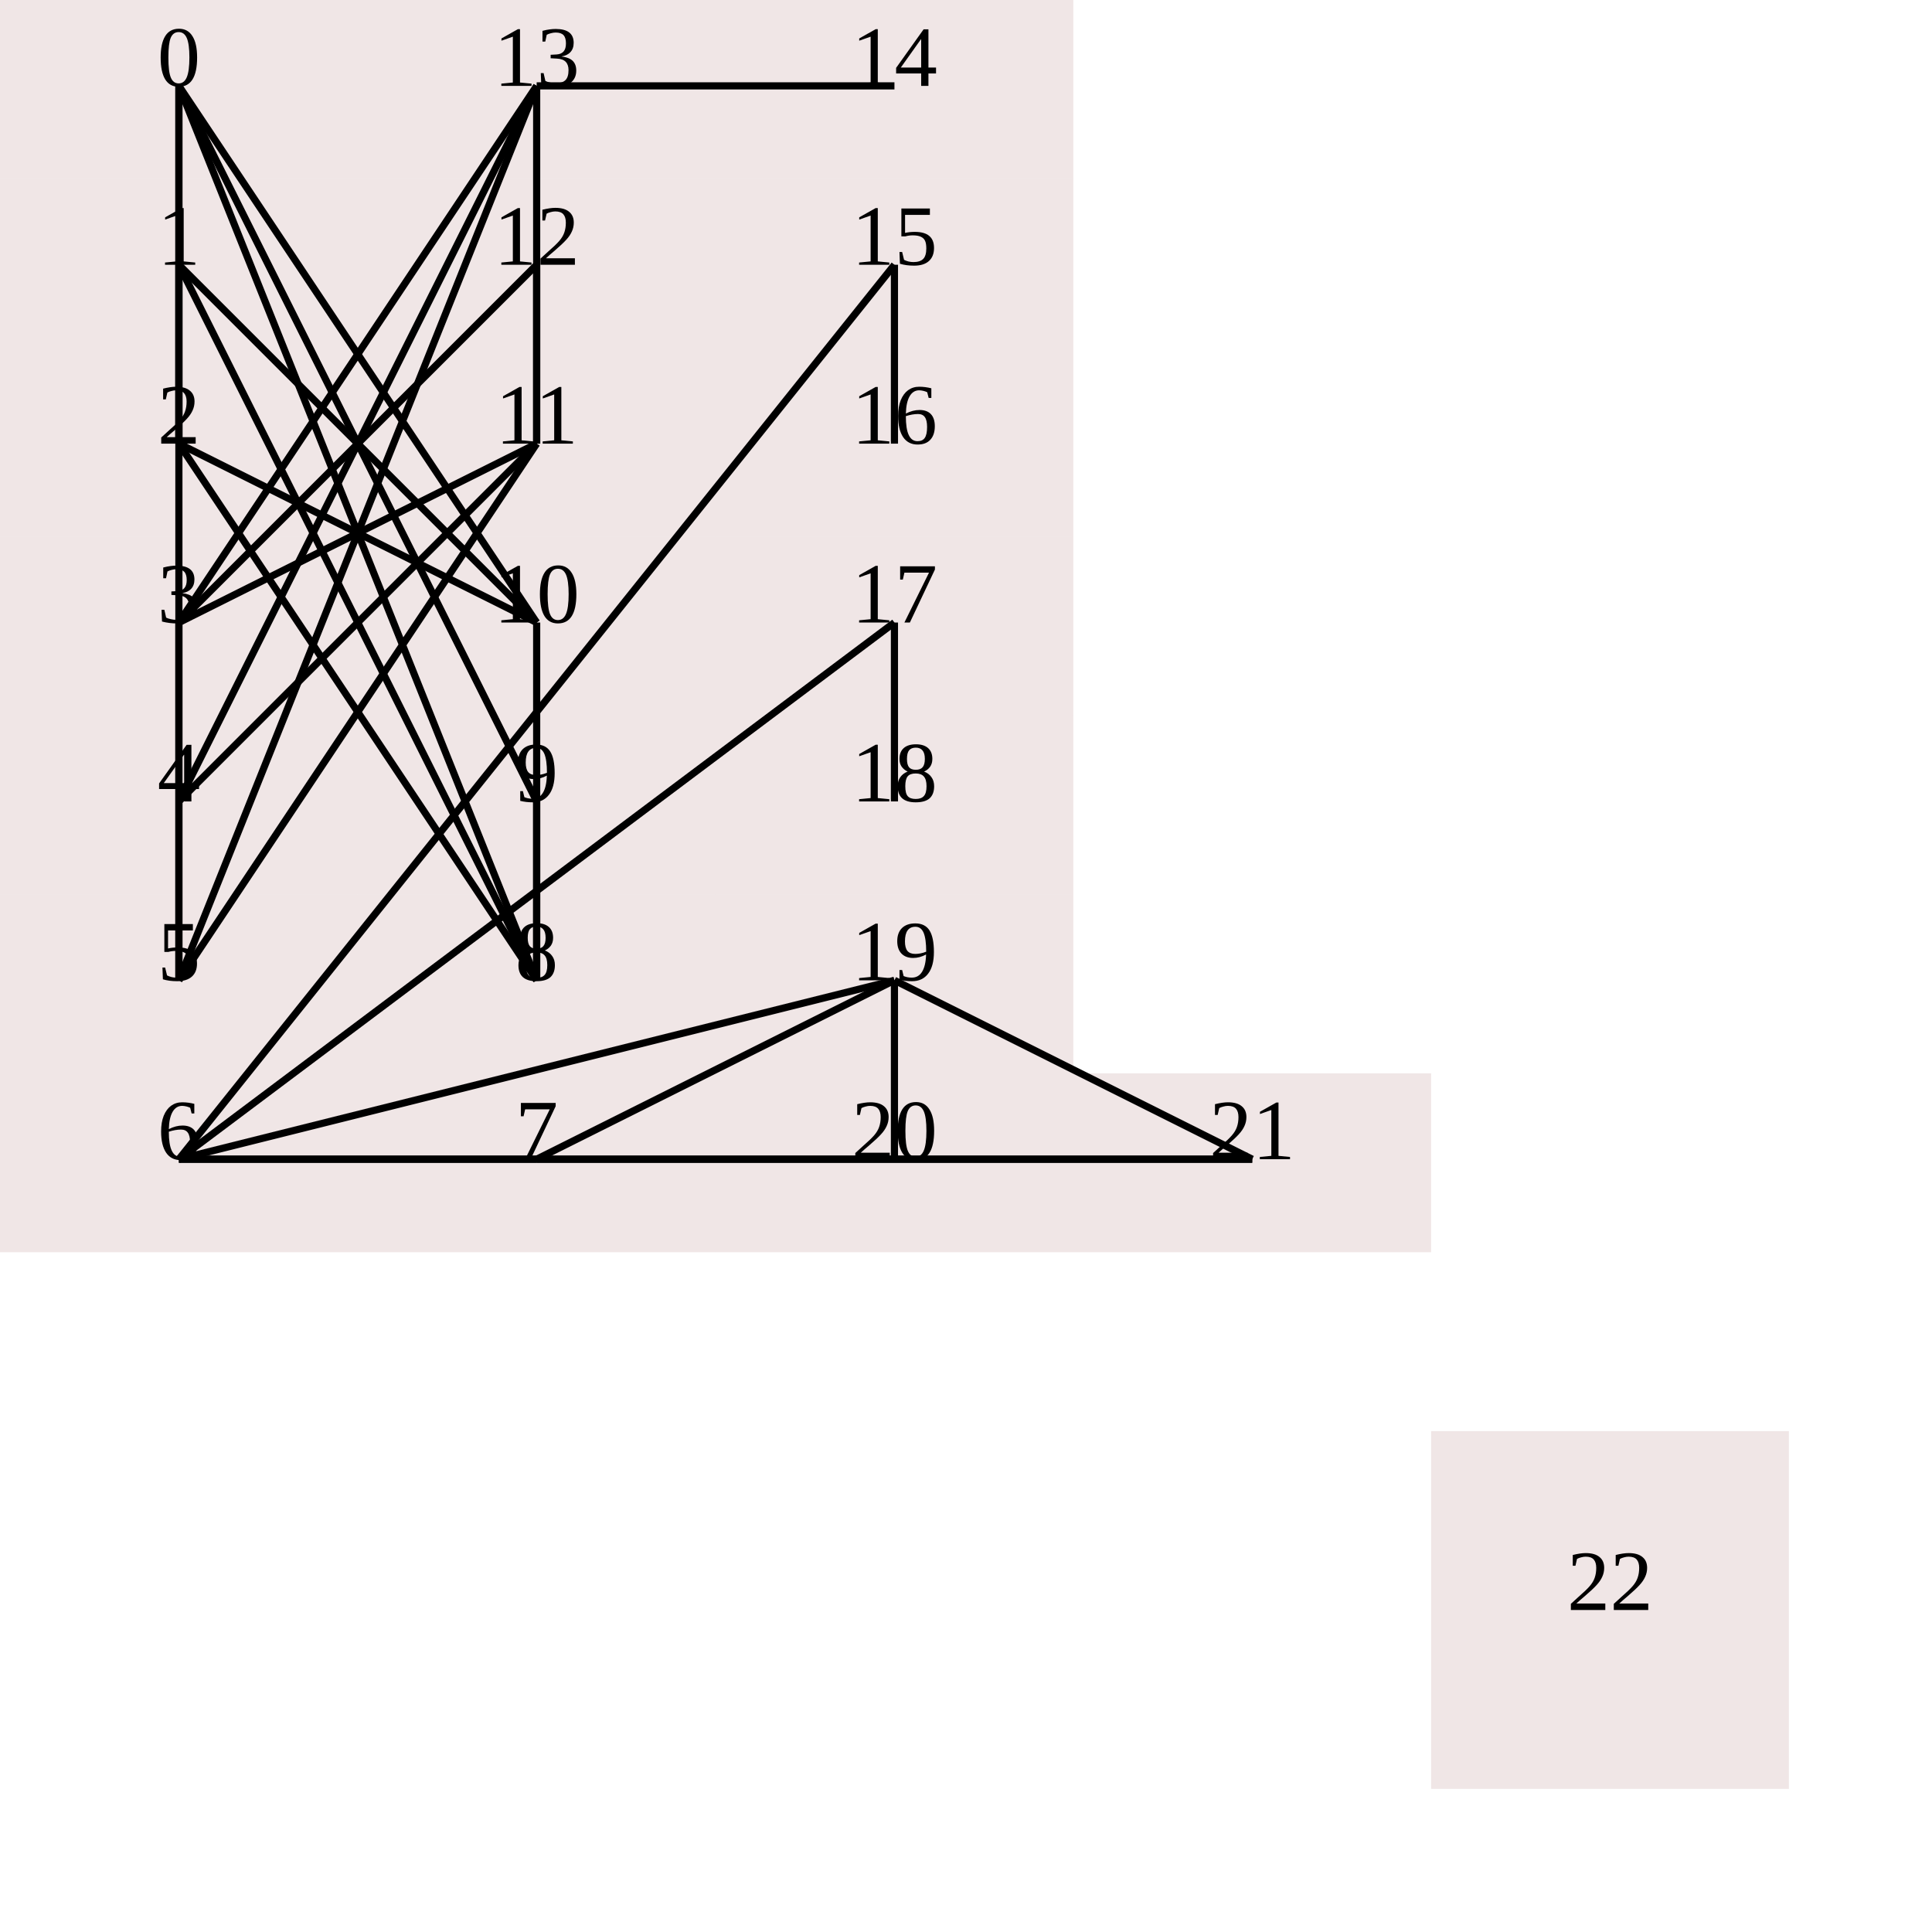
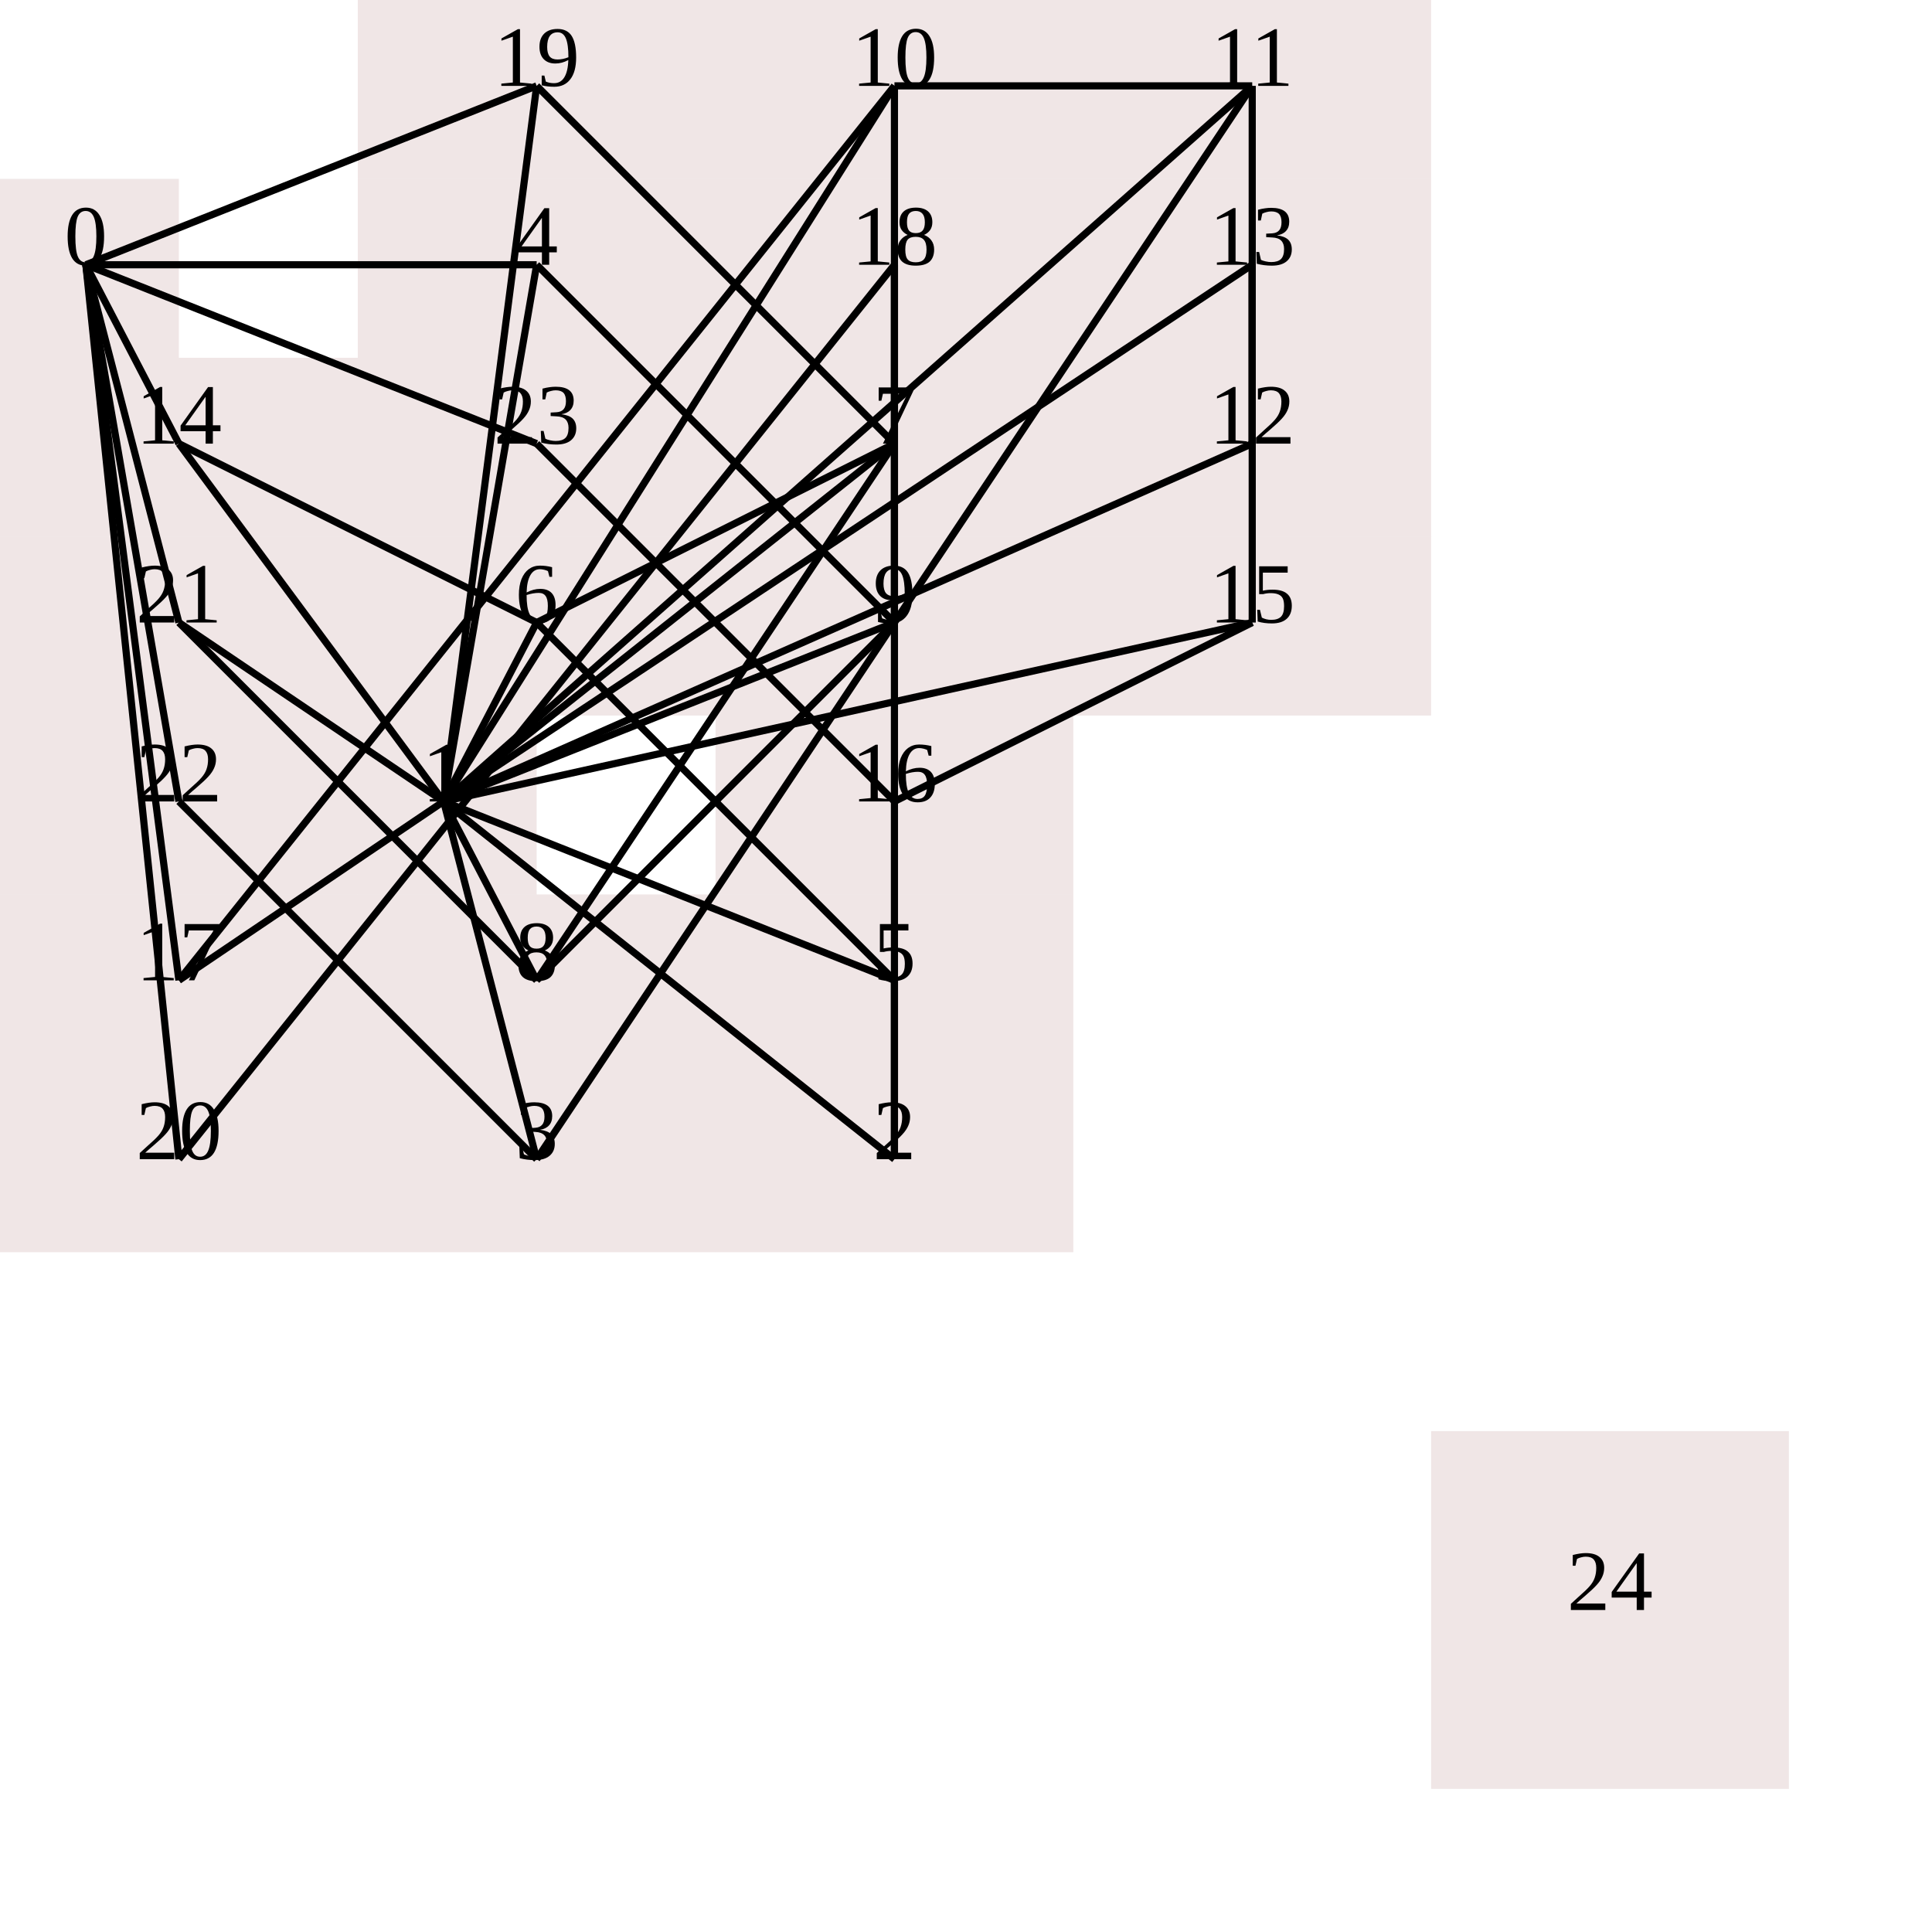
<svg xmlns="http://www.w3.org/2000/svg" width="270" height="270">
  <rect x="0" y="0" width="270" height="270" fill="rgb(255,255,255)" />
-   <rect x="0" y="0" width="225" height="225" fill="rgba(255,255,255,1)" />
-   <rect x="0" y="0" width="50" height="25" fill="rgba(100,0,0,0.1)" />
-   <text x="25" y="12" text-anchor="middle" alignment-baseline="middle" fill="black">0</text>
-   <rect x="0" y="25" width="50" height="25" fill="rgba(100,0,0,0.1)" />
-   <text x="25" y="37" text-anchor="middle" alignment-baseline="middle" fill="black">1</text>
-   <rect x="0" y="50" width="50" height="25" fill="rgba(100,0,0,0.1)" />
-   <text x="25" y="62" text-anchor="middle" alignment-baseline="middle" fill="black">2</text>
-   <rect x="0" y="75" width="50" height="25" fill="rgba(100,0,0,0.1)" />
-   <text x="25" y="87" text-anchor="middle" alignment-baseline="middle" fill="black">3</text>
-   <rect x="0" y="100" width="50" height="25" fill="rgba(100,0,0,0.1)" />
-   <text x="25" y="112" text-anchor="middle" alignment-baseline="middle" fill="black">4</text>
-   <rect x="0" y="125" width="50" height="25" fill="rgba(100,0,0,0.1)" />
-   <text x="25" y="137" text-anchor="middle" alignment-baseline="middle" fill="black">5</text>
-   <rect x="0" y="150" width="50" height="25" fill="rgba(100,0,0,0.1)" />
-   <text x="25" y="162" text-anchor="middle" alignment-baseline="middle" fill="black">6</text>
+   <rect x="0" y="0" width="250" height="250" fill="rgba(255,255,255,1)" />
+   <rect x="0" y="25" width="25" height="25" fill="rgba(100,0,0,0.1)" />
+   <text x="12" y="37" text-anchor="middle" alignment-baseline="middle" fill="black">0</text>
+   <rect x="50" y="100" width="25" height="25" fill="rgba(100,0,0,0.1)" />
+   <text x="62" y="112" text-anchor="middle" alignment-baseline="middle" fill="black">1</text>
+   <rect x="100" y="150" width="50" height="25" fill="rgba(100,0,0,0.1)" />
+   <text x="125" y="162" text-anchor="middle" alignment-baseline="middle" fill="black">2</text>
  <rect x="50" y="150" width="50" height="25" fill="rgba(100,0,0,0.1)" />
-   <text x="75" y="162" text-anchor="middle" alignment-baseline="middle" fill="black">7</text>
+   <text x="75" y="162" text-anchor="middle" alignment-baseline="middle" fill="black">3</text>
+   <rect x="50" y="25" width="50" height="25" fill="rgba(100,0,0,0.1)" />
+   <text x="75" y="37" text-anchor="middle" alignment-baseline="middle" fill="black">4</text>
+   <rect x="100" y="125" width="50" height="25" fill="rgba(100,0,0,0.1)" />
+   <text x="125" y="137" text-anchor="middle" alignment-baseline="middle" fill="black">5</text>
+   <rect x="50" y="75" width="50" height="25" fill="rgba(100,0,0,0.1)" />
+   <text x="75" y="87" text-anchor="middle" alignment-baseline="middle" fill="black">6</text>
+   <rect x="100" y="50" width="50" height="25" fill="rgba(100,0,0,0.1)" />
+   <text x="125" y="62" text-anchor="middle" alignment-baseline="middle" fill="black">7</text>
  <rect x="50" y="125" width="50" height="25" fill="rgba(100,0,0,0.1)" />
  <text x="75" y="137" text-anchor="middle" alignment-baseline="middle" fill="black">8</text>
-   <rect x="50" y="100" width="50" height="25" fill="rgba(100,0,0,0.1)" />
-   <text x="75" y="112" text-anchor="middle" alignment-baseline="middle" fill="black">9</text>
-   <rect x="50" y="75" width="50" height="25" fill="rgba(100,0,0,0.1)" />
-   <text x="75" y="87" text-anchor="middle" alignment-baseline="middle" fill="black">10</text>
+   <rect x="100" y="75" width="50" height="25" fill="rgba(100,0,0,0.1)" />
+   <text x="125" y="87" text-anchor="middle" alignment-baseline="middle" fill="black">9</text>
+   <rect x="100" y="0" width="50" height="25" fill="rgba(100,0,0,0.1)" />
+   <text x="125" y="12" text-anchor="middle" alignment-baseline="middle" fill="black">10</text>
+   <rect x="150" y="0" width="50" height="25" fill="rgba(100,0,0,0.1)" />
+   <text x="175" y="12" text-anchor="middle" alignment-baseline="middle" fill="black">11</text>
+   <rect x="150" y="50" width="50" height="25" fill="rgba(100,0,0,0.1)" />
+   <text x="175" y="62" text-anchor="middle" alignment-baseline="middle" fill="black">12</text>
+   <rect x="150" y="25" width="50" height="25" fill="rgba(100,0,0,0.1)" />
+   <text x="175" y="37" text-anchor="middle" alignment-baseline="middle" fill="black">13</text>
+   <rect x="0" y="50" width="50" height="25" fill="rgba(100,0,0,0.1)" />
+   <text x="25" y="62" text-anchor="middle" alignment-baseline="middle" fill="black">14</text>
+   <rect x="150" y="75" width="50" height="25" fill="rgba(100,0,0,0.1)" />
+   <text x="175" y="87" text-anchor="middle" alignment-baseline="middle" fill="black">15</text>
+   <rect x="100" y="100" width="50" height="25" fill="rgba(100,0,0,0.1)" />
+   <text x="125" y="112" text-anchor="middle" alignment-baseline="middle" fill="black">16</text>
+   <rect x="0" y="125" width="50" height="25" fill="rgba(100,0,0,0.1)" />
+   <text x="25" y="137" text-anchor="middle" alignment-baseline="middle" fill="black">17</text>
+   <rect x="100" y="25" width="50" height="25" fill="rgba(100,0,0,0.1)" />
+   <text x="125" y="37" text-anchor="middle" alignment-baseline="middle" fill="black">18</text>
+   <rect x="50" y="0" width="50" height="25" fill="rgba(100,0,0,0.1)" />
+   <text x="75" y="12" text-anchor="middle" alignment-baseline="middle" fill="black">19</text>
+   <rect x="0" y="150" width="50" height="25" fill="rgba(100,0,0,0.1)" />
+   <text x="25" y="162" text-anchor="middle" alignment-baseline="middle" fill="black">20</text>
+   <rect x="0" y="75" width="50" height="25" fill="rgba(100,0,0,0.1)" />
+   <text x="25" y="87" text-anchor="middle" alignment-baseline="middle" fill="black">21</text>
+   <rect x="0" y="100" width="50" height="25" fill="rgba(100,0,0,0.1)" />
+   <text x="25" y="112" text-anchor="middle" alignment-baseline="middle" fill="black">22</text>
  <rect x="50" y="50" width="50" height="25" fill="rgba(100,0,0,0.1)" />
-   <text x="75" y="62" text-anchor="middle" alignment-baseline="middle" fill="black">11</text>
-   <rect x="50" y="25" width="50" height="25" fill="rgba(100,0,0,0.1)" />
-   <text x="75" y="37" text-anchor="middle" alignment-baseline="middle" fill="black">12</text>
-   <rect x="50" y="0" width="50" height="25" fill="rgba(100,0,0,0.1)" />
-   <text x="75" y="12" text-anchor="middle" alignment-baseline="middle" fill="black">13</text>
-   <rect x="100" y="0" width="50" height="25" fill="rgba(100,0,0,0.1)" />
-   <text x="125" y="12" text-anchor="middle" alignment-baseline="middle" fill="black">14</text>
-   <rect x="100" y="25" width="50" height="25" fill="rgba(100,0,0,0.1)" />
-   <text x="125" y="37" text-anchor="middle" alignment-baseline="middle" fill="black">15</text>
-   <rect x="100" y="50" width="50" height="25" fill="rgba(100,0,0,0.1)" />
-   <text x="125" y="62" text-anchor="middle" alignment-baseline="middle" fill="black">16</text>
-   <rect x="100" y="75" width="50" height="25" fill="rgba(100,0,0,0.1)" />
-   <text x="125" y="87" text-anchor="middle" alignment-baseline="middle" fill="black">17</text>
-   <rect x="100" y="100" width="50" height="25" fill="rgba(100,0,0,0.1)" />
-   <text x="125" y="112" text-anchor="middle" alignment-baseline="middle" fill="black">18</text>
-   <rect x="100" y="125" width="50" height="25" fill="rgba(100,0,0,0.1)" />
-   <text x="125" y="137" text-anchor="middle" alignment-baseline="middle" fill="black">19</text>
-   <rect x="100" y="150" width="50" height="25" fill="rgba(100,0,0,0.1)" />
-   <text x="125" y="162" text-anchor="middle" alignment-baseline="middle" fill="black">20</text>
-   <rect x="150" y="150" width="50" height="25" fill="rgba(100,0,0,0.1)" />
-   <text x="175" y="162" text-anchor="middle" alignment-baseline="middle" fill="black">21</text>
+   <text x="75" y="62" text-anchor="middle" alignment-baseline="middle" fill="black">23</text>
  <rect x="200" y="200" width="50" height="50" fill="rgba(100,0,0,0.1)" />
-   <text x="225" y="225" text-anchor="middle" alignment-baseline="middle" fill="black">22</text>
-   <line x1="25" y1="12" x2="75" y2="87" stroke="black" stroke-width="1" />
-   <line x1="25" y1="12" x2="75" y2="112" stroke="black" stroke-width="1" />
-   <line x1="25" y1="12" x2="75" y2="137" stroke="black" stroke-width="1" />
-   <line x1="25" y1="12" x2="25" y2="37" stroke="black" stroke-width="1" />
-   <line x1="25" y1="12" x2="25" y2="62" stroke="black" stroke-width="1" />
-   <line x1="25" y1="37" x2="75" y2="87" stroke="black" stroke-width="1" />
-   <line x1="25" y1="37" x2="25" y2="87" stroke="black" stroke-width="1" />
-   <line x1="25" y1="37" x2="25" y2="62" stroke="black" stroke-width="1" />
-   <line x1="25" y1="37" x2="75" y2="137" stroke="black" stroke-width="1" />
-   <line x1="25" y1="62" x2="75" y2="87" stroke="black" stroke-width="1" />
-   <line x1="25" y1="62" x2="75" y2="137" stroke="black" stroke-width="1" />
-   <line x1="25" y1="87" x2="25" y2="112" stroke="black" stroke-width="1" />
-   <line x1="25" y1="87" x2="75" y2="12" stroke="black" stroke-width="1" />
-   <line x1="25" y1="87" x2="75" y2="37" stroke="black" stroke-width="1" />
-   <line x1="25" y1="87" x2="25" y2="137" stroke="black" stroke-width="1" />
-   <line x1="25" y1="87" x2="75" y2="62" stroke="black" stroke-width="1" />
-   <line x1="25" y1="112" x2="75" y2="12" stroke="black" stroke-width="1" />
-   <line x1="25" y1="112" x2="25" y2="137" stroke="black" stroke-width="1" />
-   <line x1="25" y1="112" x2="75" y2="62" stroke="black" stroke-width="1" />
-   <line x1="25" y1="137" x2="75" y2="12" stroke="black" stroke-width="1" />
-   <line x1="25" y1="137" x2="75" y2="62" stroke="black" stroke-width="1" />
-   <line x1="25" y1="162" x2="75" y2="162" stroke="black" stroke-width="1" />
-   <line x1="25" y1="162" x2="125" y2="37" stroke="black" stroke-width="1" />
-   <line x1="25" y1="162" x2="175" y2="162" stroke="black" stroke-width="1" />
-   <line x1="25" y1="162" x2="125" y2="87" stroke="black" stroke-width="1" />
-   <line x1="25" y1="162" x2="125" y2="137" stroke="black" stroke-width="1" />
-   <line x1="75" y1="162" x2="175" y2="162" stroke="black" stroke-width="1" />
-   <line x1="75" y1="162" x2="125" y2="137" stroke="black" stroke-width="1" />
-   <line x1="75" y1="137" x2="75" y2="87" stroke="black" stroke-width="1" />
-   <line x1="75" y1="137" x2="75" y2="112" stroke="black" stroke-width="1" />
-   <line x1="75" y1="62" x2="75" y2="37" stroke="black" stroke-width="1" />
-   <line x1="75" y1="62" x2="75" y2="12" stroke="black" stroke-width="1" />
-   <line x1="75" y1="12" x2="125" y2="12" stroke="black" stroke-width="1" />
-   <line x1="125" y1="37" x2="125" y2="62" stroke="black" stroke-width="1" />
-   <line x1="125" y1="87" x2="125" y2="112" stroke="black" stroke-width="1" />
-   <line x1="125" y1="137" x2="175" y2="162" stroke="black" stroke-width="1" />
-   <line x1="125" y1="137" x2="125" y2="162" stroke="black" stroke-width="1" />
+   <text x="225" y="225" text-anchor="middle" alignment-baseline="middle" fill="black">24</text>
+   <line x1="12" y1="37" x2="25" y2="62" stroke="black" stroke-width="1" />
+   <line x1="12" y1="37" x2="25" y2="87" stroke="black" stroke-width="1" />
+   <line x1="12" y1="37" x2="25" y2="112" stroke="black" stroke-width="1" />
+   <line x1="12" y1="37" x2="25" y2="137" stroke="black" stroke-width="1" />
+   <line x1="12" y1="37" x2="25" y2="162" stroke="black" stroke-width="1" />
+   <line x1="12" y1="37" x2="75" y2="12" stroke="black" stroke-width="1" />
+   <line x1="12" y1="37" x2="75" y2="37" stroke="black" stroke-width="1" />
+   <line x1="12" y1="37" x2="75" y2="62" stroke="black" stroke-width="1" />
+   <line x1="62" y1="112" x2="125" y2="162" stroke="black" stroke-width="1" />
+   <line x1="62" y1="112" x2="25" y2="87" stroke="black" stroke-width="1" />
+   <line x1="62" y1="112" x2="175" y2="12" stroke="black" stroke-width="1" />
+   <line x1="62" y1="112" x2="25" y2="137" stroke="black" stroke-width="1" />
+   <line x1="62" y1="112" x2="125" y2="12" stroke="black" stroke-width="1" />
+   <line x1="62" y1="112" x2="75" y2="12" stroke="black" stroke-width="1" />
+   <line x1="62" y1="112" x2="125" y2="137" stroke="black" stroke-width="1" />
+   <line x1="62" y1="112" x2="175" y2="37" stroke="black" stroke-width="1" />
+   <line x1="62" y1="112" x2="75" y2="37" stroke="black" stroke-width="1" />
+   <line x1="62" y1="112" x2="75" y2="162" stroke="black" stroke-width="1" />
+   <line x1="62" y1="112" x2="25" y2="62" stroke="black" stroke-width="1" />
+   <line x1="62" y1="112" x2="125" y2="62" stroke="black" stroke-width="1" />
+   <line x1="62" y1="112" x2="175" y2="62" stroke="black" stroke-width="1" />
+   <line x1="62" y1="112" x2="175" y2="87" stroke="black" stroke-width="1" />
+   <line x1="62" y1="112" x2="75" y2="87" stroke="black" stroke-width="1" />
+   <line x1="62" y1="112" x2="125" y2="87" stroke="black" stroke-width="1" />
+   <line x1="62" y1="112" x2="75" y2="137" stroke="black" stroke-width="1" />
+   <line x1="125" y1="162" x2="125" y2="37" stroke="black" stroke-width="1" />
+   <line x1="125" y1="162" x2="125" y2="137" stroke="black" stroke-width="1" />
+   <line x1="75" y1="162" x2="175" y2="12" stroke="black" stroke-width="1" />
+   <line x1="75" y1="162" x2="25" y2="112" stroke="black" stroke-width="1" />
+   <line x1="75" y1="37" x2="125" y2="87" stroke="black" stroke-width="1" />
+   <line x1="125" y1="137" x2="75" y2="87" stroke="black" stroke-width="1" />
+   <line x1="75" y1="87" x2="25" y2="62" stroke="black" stroke-width="1" />
+   <line x1="75" y1="87" x2="125" y2="62" stroke="black" stroke-width="1" />
+   <line x1="125" y1="62" x2="75" y2="12" stroke="black" stroke-width="1" />
+   <line x1="125" y1="62" x2="75" y2="137" stroke="black" stroke-width="1" />
+   <line x1="75" y1="137" x2="25" y2="87" stroke="black" stroke-width="1" />
+   <line x1="75" y1="137" x2="125" y2="87" stroke="black" stroke-width="1" />
+   <line x1="125" y1="87" x2="125" y2="12" stroke="black" stroke-width="1" />
+   <line x1="125" y1="12" x2="175" y2="12" stroke="black" stroke-width="1" />
+   <line x1="125" y1="12" x2="25" y2="137" stroke="black" stroke-width="1" />
+   <line x1="175" y1="12" x2="175" y2="62" stroke="black" stroke-width="1" />
+   <line x1="175" y1="62" x2="175" y2="37" stroke="black" stroke-width="1" />
+   <line x1="175" y1="37" x2="175" y2="87" stroke="black" stroke-width="1" />
+   <line x1="175" y1="87" x2="125" y2="112" stroke="black" stroke-width="1" />
+   <line x1="125" y1="112" x2="75" y2="62" stroke="black" stroke-width="1" />
+   <line x1="125" y1="37" x2="25" y2="162" stroke="black" stroke-width="1" />
</svg>
